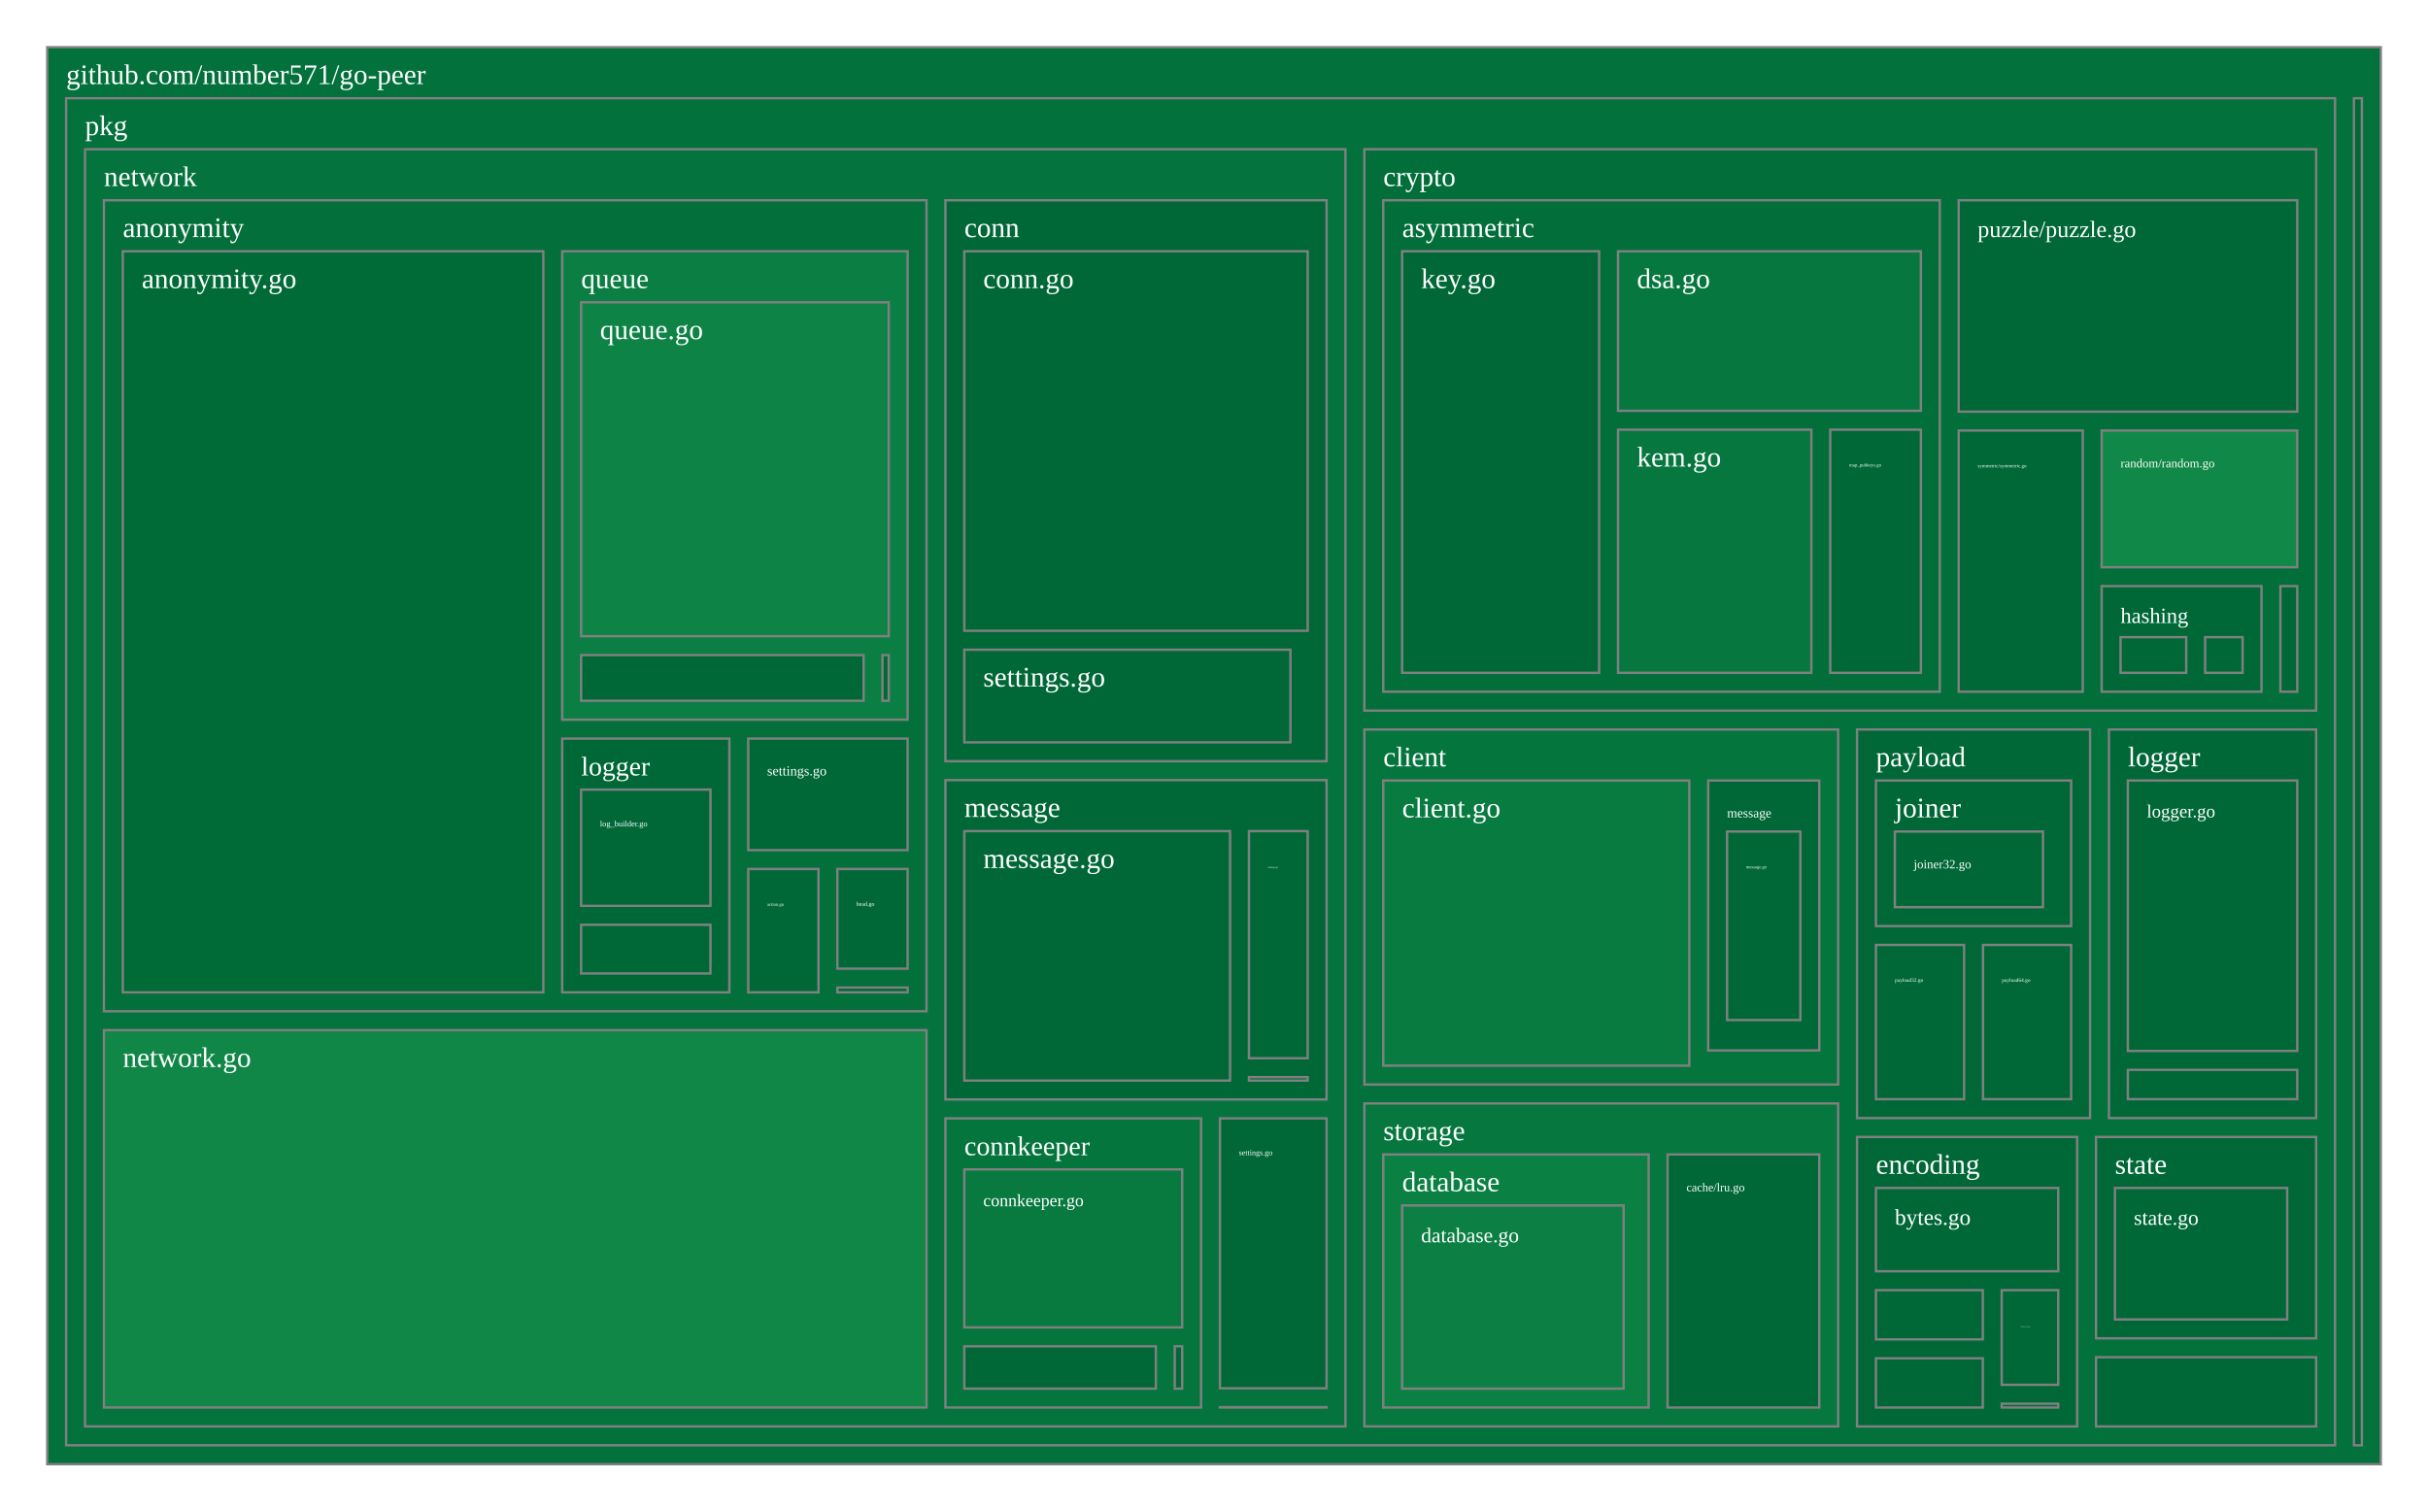
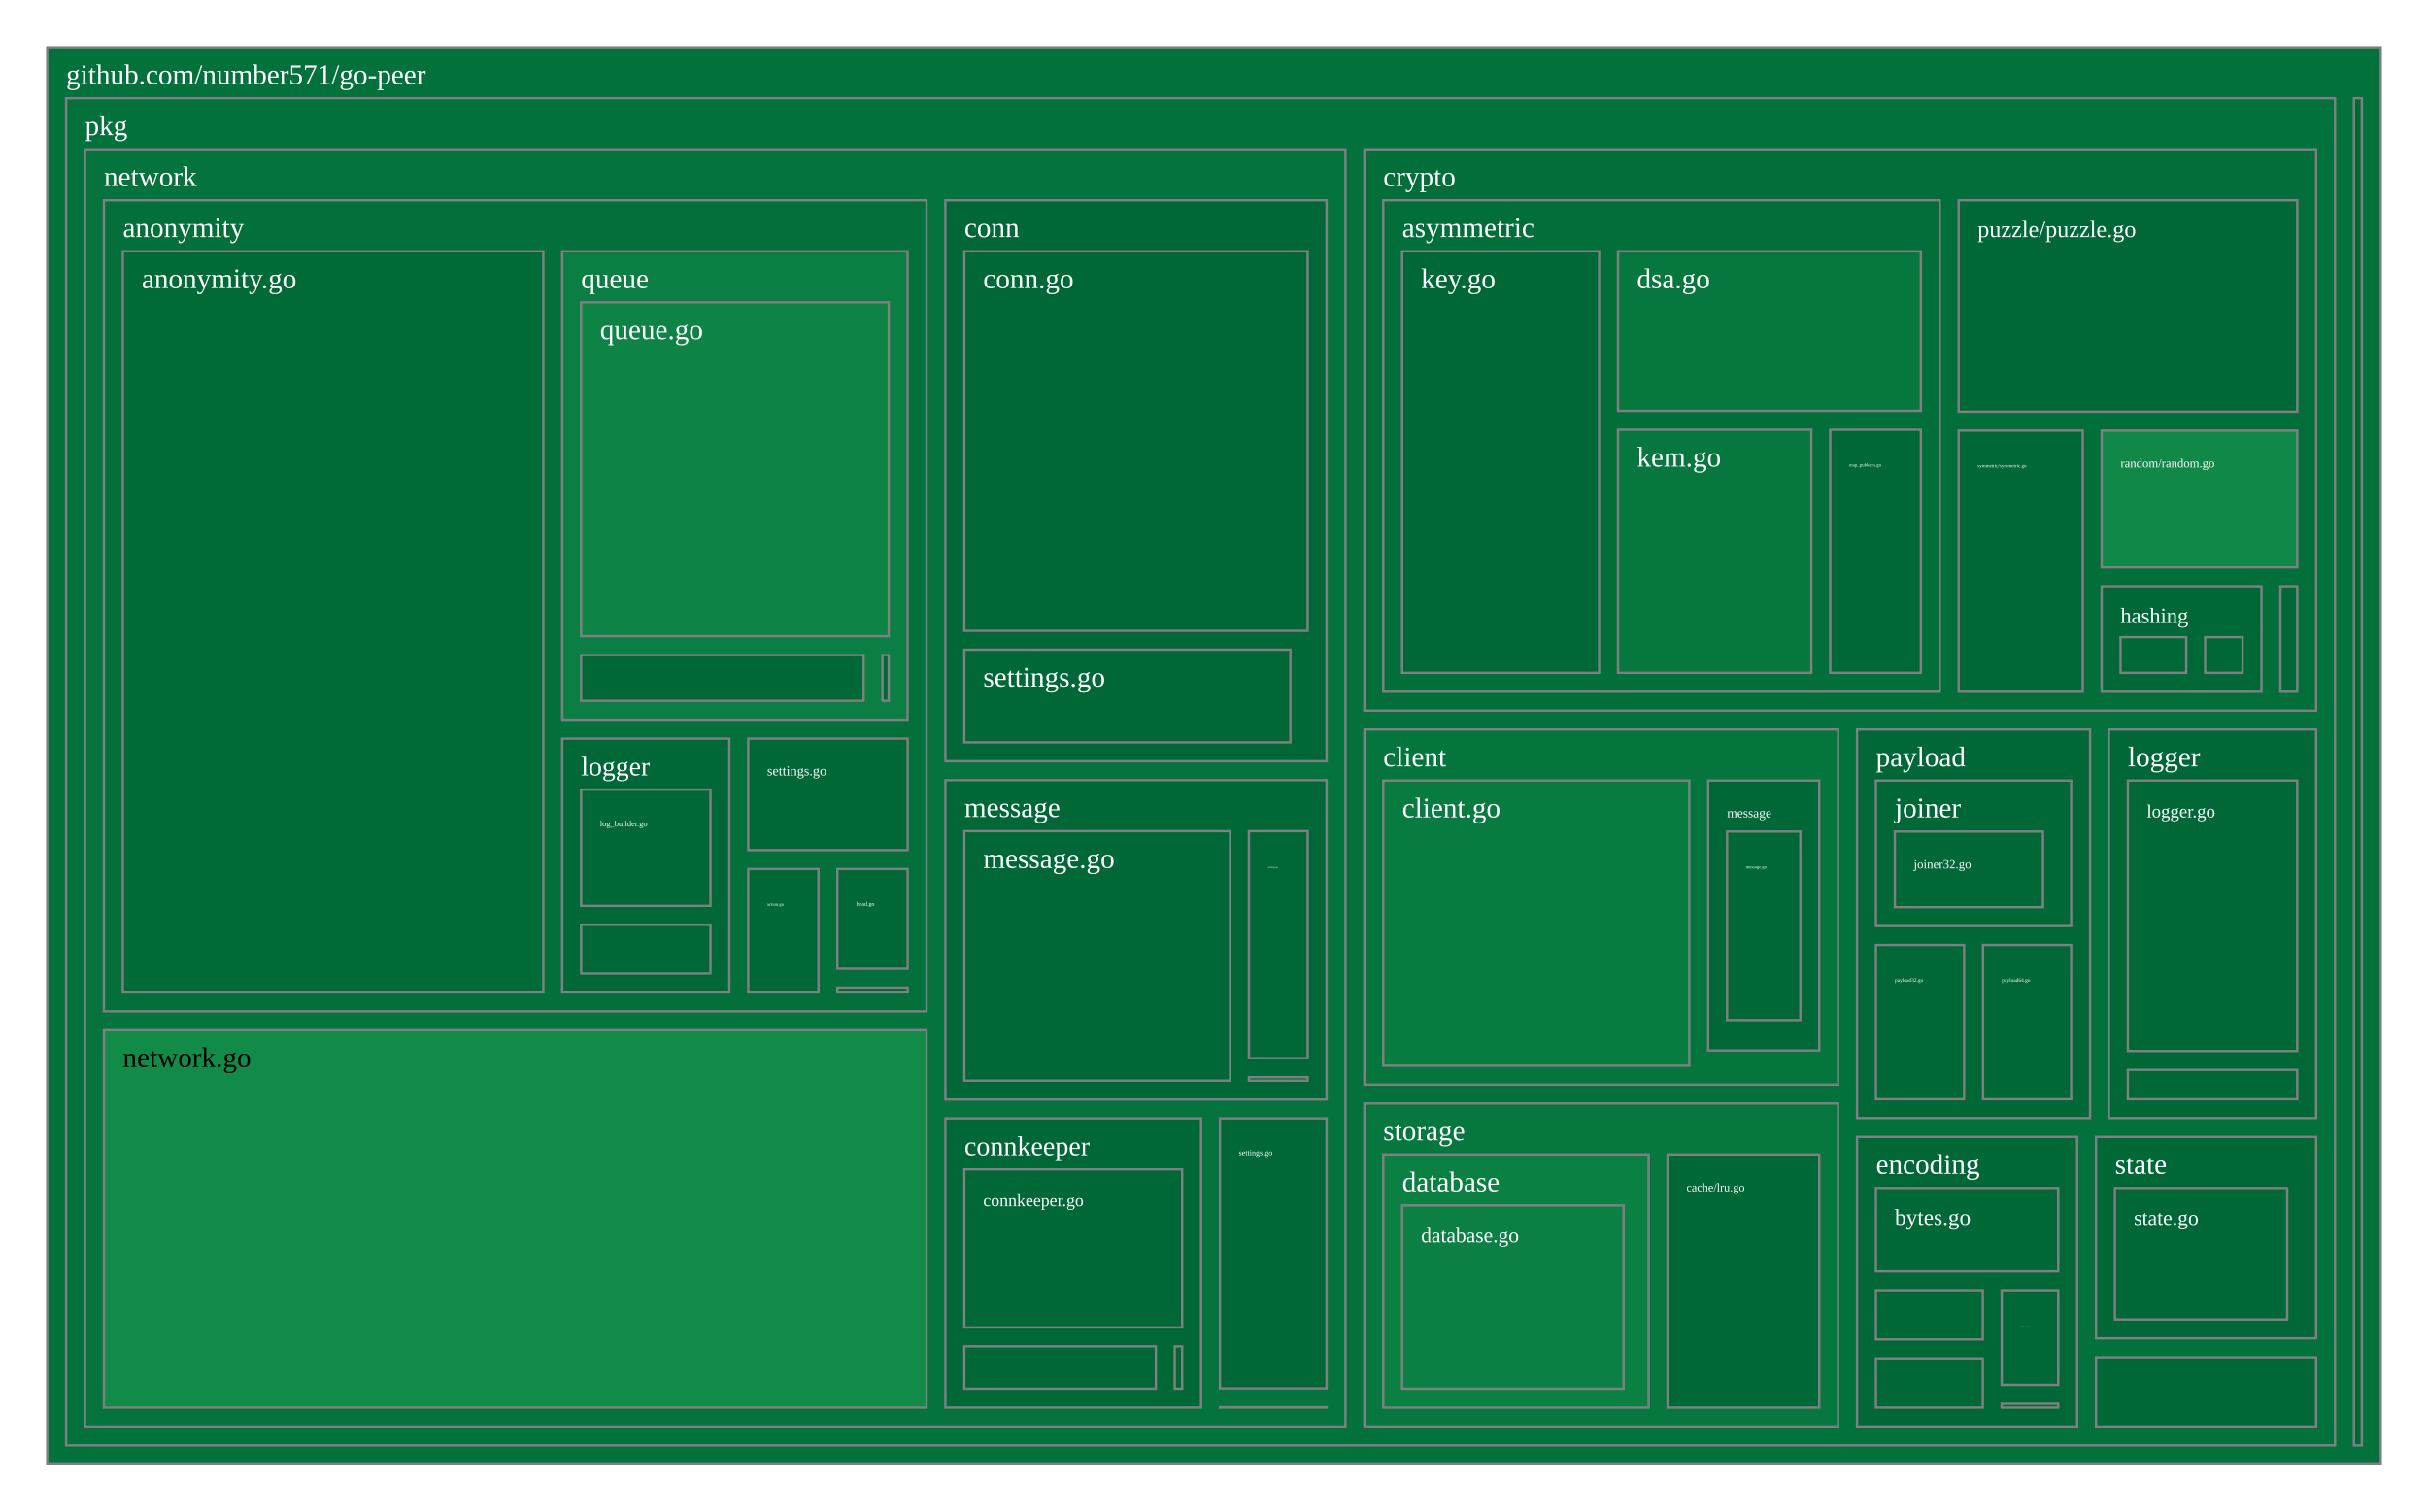
<svg xmlns="http://www.w3.org/2000/svg" viewBox="0 0 1028 640" style="background: white none repeat scroll 0% 0%;">
  <g>
    <rect x="20" y="20" width="988" height="600" style="fill: rgb(3, 113, 60);opacity:1;fill-opacity:1.00;stroke:rgb(128,128,128);stroke-width:1px;stroke-opacity:1.00;" />
    <text data-notex="1" text-anchor="start" transform="translate(28,35.6) scale(1)" style="font-family: Open Sans, verdana, arial, sans-serif !important; font-size: 12px; fill: rgb(255, 255, 255); fill-opacity: 1.00; white-space: pre;" data-math="N">github.com/number571/go-peer</text>
  </g>
  <g>
    <rect x="28" y="41.6" width="960.635" height="570.4" style="fill: rgb(3, 113, 60);opacity:1;fill-opacity:1.00;stroke:rgb(128,128,128);stroke-width:1px;stroke-opacity:1.00;" />
    <text data-notex="1" text-anchor="start" transform="translate(36,57.2) scale(1)" style="font-family: Open Sans, verdana, arial, sans-serif !important; font-size: 12px; fill: rgb(255, 255, 255); fill-opacity: 1.00; white-space: pre;" data-math="N">pkg</text>
  </g>
  <g>
    <rect x="996.635" y="41.6" width="3.365" height="570.4" style="fill: rgb(0, 104, 55);opacity:1;fill-opacity:1.00;stroke:rgb(128,128,128);stroke-width:1px;stroke-opacity:1.00;" />
  </g>
  <g>
    <rect x="577.661" y="308.897" width="200.601" height="150.337" style="fill: rgb(5, 117, 62);opacity:1;fill-opacity:1.00;stroke:rgb(128,128,128);stroke-width:1px;stroke-opacity:1.00;" />
    <text data-notex="1" text-anchor="start" transform="translate(585.6608,324.4971) scale(1)" style="font-family: Open Sans, verdana, arial, sans-serif !important; font-size: 12px; fill: rgb(255, 255, 255); fill-opacity: 1.00; white-space: pre;" data-math="N">client</text>
  </g>
  <g>
    <rect x="577.661" y="63.2" width="402.974" height="237.697" style="fill: rgb(2, 110, 58);opacity:1;fill-opacity:1.00;stroke:rgb(128,128,128);stroke-width:1px;stroke-opacity:1.00;" />
    <text data-notex="1" text-anchor="start" transform="translate(585.6608,78.8) scale(1)" style="font-family: Open Sans, verdana, arial, sans-serif !important; font-size: 12px; fill: rgb(255, 255, 255); fill-opacity: 1.00; white-space: pre;" data-math="N">crypto</text>
  </g>
  <g>
    <rect x="786.261" y="481.433" width="93.187" height="122.567" style="fill: rgb(0, 104, 55);opacity:1;fill-opacity:1.00;stroke:rgb(128,128,128);stroke-width:1px;stroke-opacity:1.00;" />
    <text data-notex="1" text-anchor="start" transform="translate(794.2614,497.0326) scale(1)" style="font-family: Open Sans, verdana, arial, sans-serif !important; font-size: 12px; fill: rgb(255, 255, 255); fill-opacity: 1.00; white-space: pre;" data-math="N">encoding</text>
  </g>
  <g>
    <rect x="892.918" y="308.897" width="87.717" height="164.536" style="fill: rgb(0, 104, 55);opacity:1;fill-opacity:1.00;stroke:rgb(128,128,128);stroke-width:1px;stroke-opacity:1.00;" />
    <text data-notex="1" text-anchor="start" transform="translate(900.9178,324.4971) scale(1)" style="font-family: Open Sans, verdana, arial, sans-serif !important; font-size: 12px; fill: rgb(255, 255, 255); fill-opacity: 1.00; white-space: pre;" data-math="N">logger</text>
  </g>
  <g>
    <rect x="36" y="63.2" width="533.661" height="540.8" style="fill: rgb(4, 115, 61);opacity:1;fill-opacity:1.00;stroke:rgb(128,128,128);stroke-width:1px;stroke-opacity:1.00;" />
    <text data-notex="1" text-anchor="start" transform="translate(44,78.8) scale(1)" style="font-family: Open Sans, verdana, arial, sans-serif !important; font-size: 12px; fill: rgb(255, 255, 255); fill-opacity: 1.00; white-space: pre;" data-math="N">network</text>
  </g>
  <g>
    <rect x="786.261" y="308.897" width="98.656" height="164.536" style="fill: rgb(0, 104, 55);opacity:1;fill-opacity:1.00;stroke:rgb(128,128,128);stroke-width:1px;stroke-opacity:1.00;" />
    <text data-notex="1" text-anchor="start" transform="translate(794.2614,324.4971) scale(1)" style="font-family: Open Sans, verdana, arial, sans-serif !important; font-size: 12px; fill: rgb(255, 255, 255); fill-opacity: 1.00; white-space: pre;" data-math="N">payload</text>
  </g>
  <g>
    <rect x="887.448" y="481.433" width="93.187" height="85.262" style="fill: rgb(0, 104, 55);opacity:1;fill-opacity:1.00;stroke:rgb(128,128,128);stroke-width:1px;stroke-opacity:1.00;" />
    <text data-notex="1" text-anchor="start" transform="translate(895.4483,497.0326) scale(1)" style="font-family: Open Sans, verdana, arial, sans-serif !important; font-size: 12px; fill: rgb(255, 255, 255); fill-opacity: 1.00; white-space: pre;" data-math="N">state</text>
  </g>
  <g>
    <rect x="577.661" y="467.234" width="200.601" height="136.766" style="fill: rgb(6, 119, 63);opacity:1;fill-opacity:1.00;stroke:rgb(128,128,128);stroke-width:1px;stroke-opacity:1.00;" />
    <text data-notex="1" text-anchor="start" transform="translate(585.6608,482.8344) scale(1)" style="font-family: Open Sans, verdana, arial, sans-serif !important; font-size: 12px; fill: rgb(255, 255, 255); fill-opacity: 1.00; white-space: pre;" data-math="N">storage</text>
  </g>
  <g>
    <rect x="887.448" y="574.695" width="93.187" height="29.305" style="fill: rgb(0, 104, 55);opacity:1;fill-opacity:1.00;stroke:rgb(128,128,128);stroke-width:1px;stroke-opacity:1.00;" />
  </g>
  <g>
    <rect x="585.661" y="330.497" width="129.572" height="120.737" style="fill: rgb(8, 123, 65);opacity:1;fill-opacity:1.00;stroke:rgb(128,128,128);stroke-width:1px;stroke-opacity:1.00;" />
    <text data-notex="1" text-anchor="start" transform="translate(593.6608,346.0971) scale(1)" style="font-family: Open Sans, verdana, arial, sans-serif !important; font-size: 12px; fill: rgb(255, 255, 255); fill-opacity: 1.00; white-space: pre;" data-math="N">client.go</text>
  </g>
  <g>
    <rect x="723.233" y="330.497" width="47.029" height="114.3" style="fill: rgb(0, 104, 55);opacity:1;fill-opacity:1.00;stroke:rgb(128,128,128);stroke-width:1px;stroke-opacity:1.00;" />
    <text data-notex="1" text-anchor="start" transform="translate(731.2327,346.0971) scale(0.461737)" style="font-family: Open Sans, verdana, arial, sans-serif !important; font-size: 12px; fill: rgb(255, 255, 255); fill-opacity: 1.00; white-space: pre;" data-math="N">message</text>
  </g>
  <g>
    <rect x="585.661" y="84.8" width="235.629" height="208.097" style="fill: rgb(2, 111, 59);opacity:1;fill-opacity:1.00;stroke:rgb(128,128,128);stroke-width:1px;stroke-opacity:1.00;" />
    <text data-notex="1" text-anchor="start" transform="translate(593.6608,100.4) scale(1)" style="font-family: Open Sans, verdana, arial, sans-serif !important; font-size: 12px; fill: rgb(255, 255, 255); fill-opacity: 1.00; white-space: pre;" data-math="N">asymmetric</text>
  </g>
  <g>
    <rect x="889.828" y="248.19" width="67.673" height="44.707" style="fill: rgb(0, 104, 55);opacity:1;fill-opacity:1.00;stroke:rgb(128,128,128);stroke-width:1px;stroke-opacity:1.00;" />
    <text data-notex="1" text-anchor="start" transform="translate(897.828,263.7905) scale(0.768938)" style="font-family: Open Sans, verdana, arial, sans-serif !important; font-size: 12px; fill: rgb(255, 255, 255); fill-opacity: 1.00; white-space: pre;" data-math="N">hashing</text>
  </g>
  <g>
    <rect x="965.501" y="248.19" width="7.135" height="44.707" style="fill: rgb(0, 104, 55);opacity:1;fill-opacity:1.00;stroke:rgb(128,128,128);stroke-width:1px;stroke-opacity:1.00;" />
  </g>
  <g>
    <rect x="829.29" y="84.8" width="143.345" height="89.507" style="fill: rgb(0, 104, 55);opacity:1;fill-opacity:1.00;stroke:rgb(128,128,128);stroke-width:1px;stroke-opacity:1.00;" />
    <text data-notex="1" text-anchor="start" transform="translate(837.2898,100.4) scale(0.829071)" style="font-family: Open Sans, verdana, arial, sans-serif !important; font-size: 12px; fill: rgb(255, 255, 255); fill-opacity: 1.00; white-space: pre;" data-math="N">puzzle/puzzle.go</text>
  </g>
  <g>
    <rect x="889.828" y="182.307" width="82.807" height="57.883" style="fill: rgb(16, 136, 71);opacity:1;fill-opacity:1.00;stroke:rgb(128,128,128);stroke-width:1px;stroke-opacity:1.00;" />
    <text data-notex="1" text-anchor="start" transform="translate(897.828,197.9072) scale(0.434943)" style="font-family: Open Sans, verdana, arial, sans-serif !important; font-size: 12px; fill: rgb(255, 255, 255); fill-opacity: 1.00; white-space: pre;" data-math="N">random/random.go</text>
  </g>
  <g>
    <rect x="829.29" y="182.307" width="52.538" height="110.59" style="fill: rgb(0, 104, 55);opacity:1;fill-opacity:1.00;stroke:rgb(128,128,128);stroke-width:1px;stroke-opacity:1.00;" />
    <text data-notex="1" text-anchor="start" transform="translate(837.2898,197.9072) scale(0.173002)" style="font-family: Open Sans, verdana, arial, sans-serif !important; font-size: 12px; fill: rgb(255, 255, 255); fill-opacity: 1.00; white-space: pre;" data-math="N">symmetric/symmetric.go</text>
  </g>
  <g>
    <rect x="794.261" y="503.033" width="77.187" height="35.272" style="fill: rgb(0, 104, 55);opacity:1;fill-opacity:1.00;stroke:rgb(128,128,128);stroke-width:1px;stroke-opacity:1.00;" />
    <text data-notex="1" text-anchor="start" transform="translate(802.2614,518.6326) scale(0.796704)" style="font-family: Open Sans, verdana, arial, sans-serif !important; font-size: 12px; fill: rgb(255, 255, 255); fill-opacity: 1.00; white-space: pre;" data-math="N">bytes.go</text>
  </g>
  <g>
    <rect x="847.503" y="594.384" width="23.945" height="1.616" style="fill: rgb(0, 104, 55);opacity:1;fill-opacity:1.00;stroke:rgb(128,128,128);stroke-width:1px;stroke-opacity:1.00;" />
  </g>
  <g>
    <rect x="794.261" y="546.304" width="45.242" height="20.848" style="fill: rgb(0, 104, 55);opacity:1;fill-opacity:1.00;stroke:rgb(128,128,128);stroke-width:1px;stroke-opacity:1.00;" />
  </g>
  <g>
    <rect x="794.261" y="575.152" width="45.242" height="20.848" style="fill: rgb(0, 104, 55);opacity:1;fill-opacity:1.00;stroke:rgb(128,128,128);stroke-width:1px;stroke-opacity:1.00;" />
  </g>
  <g>
    <rect x="847.503" y="546.304" width="23.945" height="40.08" style="fill: rgb(0, 104, 55);opacity:1;fill-opacity:1.00;stroke:rgb(128,128,128);stroke-width:1px;stroke-opacity:1.00;" />
    <text data-notex="1" text-anchor="start" transform="translate(855.5032,561.9043) scale(0.048683)" style="font-family: Open Sans, verdana, arial, sans-serif !important; font-size: 12px; fill: rgb(255, 255, 255); fill-opacity: 1.00; white-space: pre;" data-math="N">serialize_yaml.go</text>
  </g>
  <g>
    <rect x="900.918" y="330.497" width="71.717" height="114.516" style="fill: rgb(0, 104, 55);opacity:1;fill-opacity:1.00;stroke:rgb(128,128,128);stroke-width:1px;stroke-opacity:1.00;" />
    <text data-notex="1" text-anchor="start" transform="translate(908.9178,346.0971) scale(0.644876)" style="font-family: Open Sans, verdana, arial, sans-serif !important; font-size: 12px; fill: rgb(255, 255, 255); fill-opacity: 1.00; white-space: pre;" data-math="N">logger.go</text>
  </g>
  <g>
    <rect x="900.918" y="453.013" width="71.717" height="12.419" style="fill: rgb(0, 104, 55);opacity:1;fill-opacity:1.00;stroke:rgb(128,128,128);stroke-width:1px;stroke-opacity:1.00;" />
  </g>
  <g>
    <rect x="44" y="84.8" width="348.281" height="343.402" style="fill: rgb(3, 112, 59);opacity:1;fill-opacity:1.00;stroke:rgb(128,128,128);stroke-width:1px;stroke-opacity:1.00;" />
    <text data-notex="1" text-anchor="start" transform="translate(52,100.4) scale(1)" style="font-family: Open Sans, verdana, arial, sans-serif !important; font-size: 12px; fill: rgb(255, 255, 255); fill-opacity: 1.00; white-space: pre;" data-math="N">anonymity</text>
  </g>
  <g>
    <rect x="400.281" y="84.8" width="161.38" height="237.533" style="fill: rgb(0, 104, 55);opacity:1;fill-opacity:1.00;stroke:rgb(128,128,128);stroke-width:1px;stroke-opacity:1.00;" />
    <text data-notex="1" text-anchor="start" transform="translate(408.2812,100.4) scale(1)" style="font-family: Open Sans, verdana, arial, sans-serif !important; font-size: 12px; fill: rgb(255, 255, 255); fill-opacity: 1.00; white-space: pre;" data-math="N">conn</text>
  </g>
  <g>
-     <rect x="400.281" y="473.561" width="108.241" height="122.439" style="fill: rgb(5, 117, 62);opacity:1;fill-opacity:1.00;stroke:rgb(128,128,128);stroke-width:1px;stroke-opacity:1.00;" />
+     <rect x="400.281" y="473.561" width="108.241" height="122.439" style="fill: rgb(0, 104, 55);opacity:1;fill-opacity:1.00;stroke:rgb(128,128,128);stroke-width:1px;stroke-opacity:1.00;" />
    <text data-notex="1" text-anchor="start" transform="translate(408.2812,489.1606) scale(0.960843)" style="font-family: Open Sans, verdana, arial, sans-serif !important; font-size: 12px; fill: rgb(255, 255, 255); fill-opacity: 1.00; white-space: pre;" data-math="N">connkeeper</text>
  </g>
  <g>
    <rect x="516.522" y="595.848" width="45.139" height="0.152" style="fill: rgb(0, 104, 55);opacity:1;fill-opacity:1.00;stroke:rgb(128,128,128);stroke-width:1px;stroke-opacity:1.00;" />
  </g>
  <g>
    <rect x="400.281" y="330.333" width="161.38" height="135.228" style="fill: rgb(0, 104, 55);opacity:1;fill-opacity:1.00;stroke:rgb(128,128,128);stroke-width:1px;stroke-opacity:1.00;" />
    <text data-notex="1" text-anchor="start" transform="translate(408.2812,345.933) scale(1)" style="font-family: Open Sans, verdana, arial, sans-serif !important; font-size: 12px; fill: rgb(255, 255, 255); fill-opacity: 1.00; white-space: pre;" data-math="N">message</text>
  </g>
  <g>
-     <rect x="44" y="436.202" width="348.281" height="159.798" style="fill: rgb(16, 135, 71);opacity:1;fill-opacity:1.00;stroke:rgb(128,128,128);stroke-width:1px;stroke-opacity:1.00;" />
-     <text data-notex="1" text-anchor="start" transform="translate(52,451.8023) scale(1)" style="font-family: Open Sans, verdana, arial, sans-serif !important; font-size: 12px; fill: rgb(255, 255, 255); fill-opacity: 1.00; white-space: pre;" data-math="N">network.go</text>
+     <rect x="44" y="436.202" width="348.281" height="159.798" style="fill: rgb(18, 139, 73);opacity:1;fill-opacity:1.00;stroke:rgb(128,128,128);stroke-width:1px;stroke-opacity:1.00;" />
+     <text data-notex="1" text-anchor="start" transform="translate(52,451.8023) scale(1)" style="font-family: Open Sans, verdana, arial, sans-serif !important; font-size: 12px; fill: rgb(0, 0, 0); fill-opacity: 1.00; white-space: pre;" data-math="N">network.go</text>
  </g>
  <g>
    <rect x="516.522" y="473.561" width="45.139" height="114.287" style="fill: rgb(0, 104, 55);opacity:1;fill-opacity:1.00;stroke:rgb(128,128,128);stroke-width:1px;stroke-opacity:1.00;" />
    <text data-notex="1" text-anchor="start" transform="translate(524.5221,489.1606) scale(0.275935)" style="font-family: Open Sans, verdana, arial, sans-serif !important; font-size: 12px; fill: rgb(255, 255, 255); fill-opacity: 1.00; white-space: pre;" data-math="N">settings.go</text>
  </g>
  <g>
    <rect x="794.261" y="330.497" width="82.656" height="61.635" style="fill: rgb(0, 104, 55);opacity:1;fill-opacity:1.00;stroke:rgb(128,128,128);stroke-width:1px;stroke-opacity:1.00;" />
    <text data-notex="1" text-anchor="start" transform="translate(802.2614,346.0971) scale(1)" style="font-family: Open Sans, verdana, arial, sans-serif !important; font-size: 12px; fill: rgb(255, 255, 255); fill-opacity: 1.00; white-space: pre;" data-math="N">joiner</text>
  </g>
  <g>
    <rect x="794.261" y="400.132" width="37.328" height="65.3" style="fill: rgb(0, 104, 55);opacity:1;fill-opacity:1.00;stroke:rgb(128,128,128);stroke-width:1px;stroke-opacity:1.00;" />
    <text data-notex="1" text-anchor="start" transform="translate(802.2614,415.7323) scale(0.185141)" style="font-family: Open Sans, verdana, arial, sans-serif !important; font-size: 12px; fill: rgb(255, 255, 255); fill-opacity: 1.00; white-space: pre;" data-math="N">payload32.go</text>
  </g>
  <g>
    <rect x="839.59" y="400.132" width="37.328" height="65.3" style="fill: rgb(0, 104, 55);opacity:1;fill-opacity:1.00;stroke:rgb(128,128,128);stroke-width:1px;stroke-opacity:1.00;" />
    <text data-notex="1" text-anchor="start" transform="translate(847.5896,415.7323) scale(0.185141)" style="font-family: Open Sans, verdana, arial, sans-serif !important; font-size: 12px; fill: rgb(255, 255, 255); fill-opacity: 1.00; white-space: pre;" data-math="N">payload64.go</text>
  </g>
  <g>
    <rect x="895.448" y="503.033" width="72.928" height="55.662" style="fill: rgb(0, 104, 55);opacity:1;fill-opacity:1.00;stroke:rgb(128,128,128);stroke-width:1px;stroke-opacity:1.00;" />
    <text data-notex="1" text-anchor="start" transform="translate(903.4483,518.6326) scale(0.741244)" style="font-family: Open Sans, verdana, arial, sans-serif !important; font-size: 12px; fill: rgb(255, 255, 255); fill-opacity: 1.00; white-space: pre;" data-math="N">state.go</text>
  </g>
  <g>
    <rect x="706.036" y="488.834" width="64.225" height="107.166" style="fill: rgb(0, 104, 55);opacity:1;fill-opacity:1.00;stroke:rgb(128,128,128);stroke-width:1px;stroke-opacity:1.00;" />
    <text data-notex="1" text-anchor="start" transform="translate(714.0362,504.4344) scale(0.418622)" style="font-family: Open Sans, verdana, arial, sans-serif !important; font-size: 12px; fill: rgb(255, 255, 255); fill-opacity: 1.00; white-space: pre;" data-math="N">cache/lru.go</text>
  </g>
  <g>
    <rect x="585.661" y="488.834" width="112.375" height="107.166" style="fill: rgb(11, 128, 67);opacity:1;fill-opacity:1.00;stroke:rgb(128,128,128);stroke-width:1px;stroke-opacity:1.00;" />
    <text data-notex="1" text-anchor="start" transform="translate(593.6608,504.4344) scale(1)" style="font-family: Open Sans, verdana, arial, sans-serif !important; font-size: 12px; fill: rgb(255, 255, 255); fill-opacity: 1.00; white-space: pre;" data-math="N">database</text>
  </g>
  <g>
    <rect x="731.233" y="352.097" width="31.029" height="79.822" style="fill: rgb(0, 104, 55);opacity:1;fill-opacity:1.00;stroke:rgb(128,128,128);stroke-width:1px;stroke-opacity:1.00;" />
    <text data-notex="1" text-anchor="start" transform="translate(739.2327,367.6971) scale(0.156549)" style="font-family: Open Sans, verdana, arial, sans-serif !important; font-size: 12px; fill: rgb(255, 255, 255); fill-opacity: 1.00; white-space: pre;" data-math="N">message.go</text>
  </g>
  <g>
    <rect x="685.057" y="106.4" width="128.233" height="67.543" style="fill: rgb(6, 119, 63);opacity:1;fill-opacity:1.00;stroke:rgb(128,128,128);stroke-width:1px;stroke-opacity:1.00;" />
    <text data-notex="1" text-anchor="start" transform="translate(693.0573,122) scale(1)" style="font-family: Open Sans, verdana, arial, sans-serif !important; font-size: 12px; fill: rgb(255, 255, 255); fill-opacity: 1.00; white-space: pre;" data-math="N">dsa.go</text>
  </g>
  <g>
    <rect x="685.057" y="181.943" width="81.856" height="102.954" style="fill: rgb(6, 119, 63);opacity:1;fill-opacity:1.00;stroke:rgb(128,128,128);stroke-width:1px;stroke-opacity:1.00;" />
    <text data-notex="1" text-anchor="start" transform="translate(693.0573,197.5431) scale(1)" style="font-family: Open Sans, verdana, arial, sans-serif !important; font-size: 12px; fill: rgb(255, 255, 255); fill-opacity: 1.00; white-space: pre;" data-math="N">kem.go</text>
  </g>
  <g>
    <rect x="593.661" y="106.4" width="83.397" height="178.497" style="fill: rgb(0, 104, 55);opacity:1;fill-opacity:1.00;stroke:rgb(128,128,128);stroke-width:1px;stroke-opacity:1.00;" />
    <text data-notex="1" text-anchor="start" transform="translate(601.6608,122) scale(1)" style="font-family: Open Sans, verdana, arial, sans-serif !important; font-size: 12px; fill: rgb(255, 255, 255); fill-opacity: 1.00; white-space: pre;" data-math="N">key.go</text>
  </g>
  <g>
    <rect x="774.913" y="181.943" width="38.377" height="102.954" style="fill: rgb(0, 104, 55);opacity:1;fill-opacity:1.00;stroke:rgb(128,128,128);stroke-width:1px;stroke-opacity:1.00;" />
    <text data-notex="1" text-anchor="start" transform="translate(782.9128,197.5431) scale(0.166496)" style="font-family: Open Sans, verdana, arial, sans-serif !important; font-size: 12px; fill: rgb(255, 255, 255); fill-opacity: 1.00; white-space: pre;" data-math="N">map_pubkeys.go</text>
  </g>
  <g>
    <rect x="933.632" y="269.79" width="15.869" height="15.107" style="fill: rgb(0, 104, 55);opacity:1;fill-opacity:1.00;stroke:rgb(128,128,128);stroke-width:1px;stroke-opacity:1.00;" />
  </g>
  <g>
    <rect x="897.828" y="269.79" width="27.804" height="15.107" style="fill: rgb(0, 104, 55);opacity:1;fill-opacity:1.00;stroke:rgb(128,128,128);stroke-width:1px;stroke-opacity:1.00;" />
  </g>
  <g>
    <rect x="316.8" y="367.965" width="29.741" height="52.238" style="fill: rgb(0, 104, 55);opacity:1;fill-opacity:1.00;stroke:rgb(128,128,128);stroke-width:1px;stroke-opacity:1.00;" />
    <text data-notex="1" text-anchor="start" transform="translate(324.7995,383.5645) scale(0.159037)" style="font-family: Open Sans, verdana, arial, sans-serif !important; font-size: 12px; fill: rgb(255, 255, 255); fill-opacity: 1.00; white-space: pre;" data-math="N">action.go</text>
  </g>
  <g>
    <rect x="52" y="106.4" width="178.036" height="313.802" style="fill: rgb(1, 107, 56);opacity:1;fill-opacity:1.00;stroke:rgb(128,128,128);stroke-width:1px;stroke-opacity:1.00;" />
    <text data-notex="1" text-anchor="start" transform="translate(60,122) scale(1)" style="font-family: Open Sans, verdana, arial, sans-serif !important; font-size: 12px; fill: rgb(255, 255, 255); fill-opacity: 1.00; white-space: pre;" data-math="N">anonymity.go</text>
  </g>
  <g>
    <rect x="354.54" y="418.163" width="29.741" height="2.04" style="fill: rgb(0, 104, 55);opacity:1;fill-opacity:1.00;stroke:rgb(128,128,128);stroke-width:1px;stroke-opacity:1.00;" />
  </g>
  <g>
    <rect x="354.54" y="367.965" width="29.741" height="42.198" style="fill: rgb(0, 104, 55);opacity:1;fill-opacity:1.00;stroke:rgb(128,128,128);stroke-width:1px;stroke-opacity:1.00;" />
    <text data-notex="1" text-anchor="start" transform="translate(362.5404,383.5645) scale(0.204477)" style="font-family: Open Sans, verdana, arial, sans-serif !important; font-size: 12px; fill: rgb(255, 255, 255); fill-opacity: 1.00; white-space: pre;" data-math="N">head.go</text>
  </g>
  <g>
    <rect x="238.036" y="312.747" width="70.763" height="107.456" style="fill: rgb(0, 104, 55);opacity:1;fill-opacity:1.00;stroke:rgb(128,128,128);stroke-width:1px;stroke-opacity:1.00;" />
    <text data-notex="1" text-anchor="start" transform="translate(246.0361,328.3465) scale(0.950755)" style="font-family: Open Sans, verdana, arial, sans-serif !important; font-size: 12px; fill: rgb(255, 255, 255); fill-opacity: 1.00; white-space: pre;" data-math="N">logger</text>
  </g>
  <g>
    <rect x="238.036" y="106.4" width="146.245" height="198.347" style="fill: rgb(10, 126, 67);opacity:1;fill-opacity:1.00;stroke:rgb(128,128,128);stroke-width:1px;stroke-opacity:1.00;" />
    <text data-notex="1" text-anchor="start" transform="translate(246.0361,122) scale(1)" style="font-family: Open Sans, verdana, arial, sans-serif !important; font-size: 12px; fill: rgb(255, 255, 255); fill-opacity: 1.00; white-space: pre;" data-math="N">queue</text>
  </g>
  <g>
    <rect x="316.8" y="312.747" width="67.482" height="47.218" style="fill: rgb(0, 104, 55);opacity:1;fill-opacity:1.00;stroke:rgb(128,128,128);stroke-width:1px;stroke-opacity:1.00;" />
    <text data-notex="1" text-anchor="start" transform="translate(324.7995,328.3465) scale(0.487516)" style="font-family: Open Sans, verdana, arial, sans-serif !important; font-size: 12px; fill: rgb(255, 255, 255); fill-opacity: 1.00; white-space: pre;" data-math="N">settings.go</text>
  </g>
  <g>
    <rect x="408.281" y="106.4" width="145.38" height="160.698" style="fill: rgb(0, 104, 55);opacity:1;fill-opacity:1.00;stroke:rgb(128,128,128);stroke-width:1px;stroke-opacity:1.00;" />
    <text data-notex="1" text-anchor="start" transform="translate(416.2812,122) scale(1)" style="font-family: Open Sans, verdana, arial, sans-serif !important; font-size: 12px; fill: rgb(255, 255, 255); fill-opacity: 1.00; white-space: pre;" data-math="N">conn.go</text>
  </g>
  <g>
    <rect x="408.281" y="275.098" width="138.076" height="39.235" style="fill: rgb(0, 104, 55);opacity:1;fill-opacity:1.00;stroke:rgb(128,128,128);stroke-width:1px;stroke-opacity:1.00;" />
    <text data-notex="1" text-anchor="start" transform="translate(416.2812,290.6977) scale(1)" style="font-family: Open Sans, verdana, arial, sans-serif !important; font-size: 12px; fill: rgb(255, 255, 255); fill-opacity: 1.00; white-space: pre;" data-math="N">settings.go</text>
  </g>
  <g>
-     <rect x="408.281" y="495.161" width="92.241" height="66.909" style="fill: rgb(8, 122, 64);opacity:1;fill-opacity:1.00;stroke:rgb(128,128,128);stroke-width:1px;stroke-opacity:1.00;" />
+     <rect x="408.281" y="495.161" width="92.241" height="66.909" style="fill: rgb(0, 104, 55);opacity:1;fill-opacity:1.00;stroke:rgb(128,128,128);stroke-width:1px;stroke-opacity:1.00;" />
    <text data-notex="1" text-anchor="start" transform="translate(416.2812,510.7606) scale(0.610905)" style="font-family: Open Sans, verdana, arial, sans-serif !important; font-size: 12px; fill: rgb(255, 255, 255); fill-opacity: 1.00; white-space: pre;" data-math="N">connkeeper.go</text>
  </g>
  <g>
    <rect x="497.384" y="570.07" width="3.138" height="17.93" style="fill: rgb(0, 104, 55);opacity:1;fill-opacity:1.00;stroke:rgb(128,128,128);stroke-width:1px;stroke-opacity:1.00;" />
  </g>
  <g>
    <rect x="408.281" y="570.07" width="81.103" height="17.93" style="fill: rgb(0, 104, 55);opacity:1;fill-opacity:1.00;stroke:rgb(128,128,128);stroke-width:1px;stroke-opacity:1.00;" />
  </g>
  <g>
    <rect x="528.794" y="456.092" width="24.867" height="1.469" style="fill: rgb(0, 104, 55);opacity:1;fill-opacity:1.00;stroke:rgb(128,128,128);stroke-width:1px;stroke-opacity:1.00;" />
  </g>
  <g>
    <rect x="408.281" y="351.933" width="112.513" height="105.628" style="fill: rgb(0, 104, 55);opacity:1;fill-opacity:1.00;stroke:rgb(128,128,128);stroke-width:1px;stroke-opacity:1.00;" />
    <text data-notex="1" text-anchor="start" transform="translate(416.2812,367.533) scale(1)" style="font-family: Open Sans, verdana, arial, sans-serif !important; font-size: 12px; fill: rgb(255, 255, 255); fill-opacity: 1.00; white-space: pre;" data-math="N">message.go</text>
  </g>
  <g>
    <rect x="528.794" y="351.933" width="24.867" height="96.159" style="fill: rgb(0, 104, 55);opacity:1;fill-opacity:1.00;stroke:rgb(128,128,128);stroke-width:1px;stroke-opacity:1.00;" />
    <text data-notex="1" text-anchor="start" transform="translate(536.7937,367.533) scale(0.083968)" style="font-family: Open Sans, verdana, arial, sans-serif !important; font-size: 12px; fill: rgb(255, 255, 255); fill-opacity: 1.00; white-space: pre;" data-math="N">settings.go</text>
  </g>
  <g>
    <rect x="802.261" y="352.097" width="62.727" height="32.035" style="fill: rgb(0, 104, 55);opacity:1;fill-opacity:1.00;stroke:rgb(128,128,128);stroke-width:1px;stroke-opacity:1.00;" />
    <text data-notex="1" text-anchor="start" transform="translate(810.2614,367.6971) scale(0.442492)" style="font-family: Open Sans, verdana, arial, sans-serif !important; font-size: 12px; fill: rgb(255, 255, 255); fill-opacity: 1.00; white-space: pre;" data-math="N">joiner32.go</text>
  </g>
  <g>
    <rect x="593.661" y="510.434" width="93.766" height="77.566" style="fill: rgb(12, 128, 68);opacity:1;fill-opacity:1.00;stroke:rgb(128,128,128);stroke-width:1px;stroke-opacity:1.00;" />
    <text data-notex="1" text-anchor="start" transform="translate(601.6608,526.0344) scale(0.736421)" style="font-family: Open Sans, verdana, arial, sans-serif !important; font-size: 12px; fill: rgb(255, 255, 255); fill-opacity: 1.00; white-space: pre;" data-math="N">database.go</text>
  </g>
  <g>
    <rect x="246.036" y="334.347" width="54.763" height="49.237" style="fill: rgb(0, 104, 55);opacity:1;fill-opacity:1.00;stroke:rgb(128,128,128);stroke-width:1px;stroke-opacity:1.00;" />
    <text data-notex="1" text-anchor="start" transform="translate(254.0361,349.9465) scale(0.288419)" style="font-family: Open Sans, verdana, arial, sans-serif !important; font-size: 12px; fill: rgb(255, 255, 255); fill-opacity: 1.00; white-space: pre;" data-math="N">log_builder.go</text>
  </g>
  <g>
    <rect x="246.036" y="391.584" width="54.763" height="20.619" style="fill: rgb(0, 104, 55);opacity:1;fill-opacity:1.00;stroke:rgb(128,128,128);stroke-width:1px;stroke-opacity:1.00;" />
  </g>
  <g>
    <rect x="373.647" y="277.393" width="2.634" height="19.354" style="fill: rgb(0, 104, 55);opacity:1;fill-opacity:1.00;stroke:rgb(128,128,128);stroke-width:1px;stroke-opacity:1.00;" />
  </g>
  <g>
    <rect x="246.036" y="128" width="130.245" height="141.393" style="fill: rgb(13, 131, 69);opacity:1;fill-opacity:1.00;stroke:rgb(128,128,128);stroke-width:1px;stroke-opacity:1.00;" />
    <text data-notex="1" text-anchor="start" transform="translate(254.0361,143.6) scale(1)" style="font-family: Open Sans, verdana, arial, sans-serif !important; font-size: 12px; fill: rgb(255, 255, 255); fill-opacity: 1.00; white-space: pre;" data-math="N">queue.go</text>
  </g>
  <g>
    <rect x="246.036" y="277.393" width="119.611" height="19.354" style="fill: rgb(0, 104, 55);opacity:1;fill-opacity:1.00;stroke:rgb(128,128,128);stroke-width:1px;stroke-opacity:1.00;" />
  </g>
</svg>
